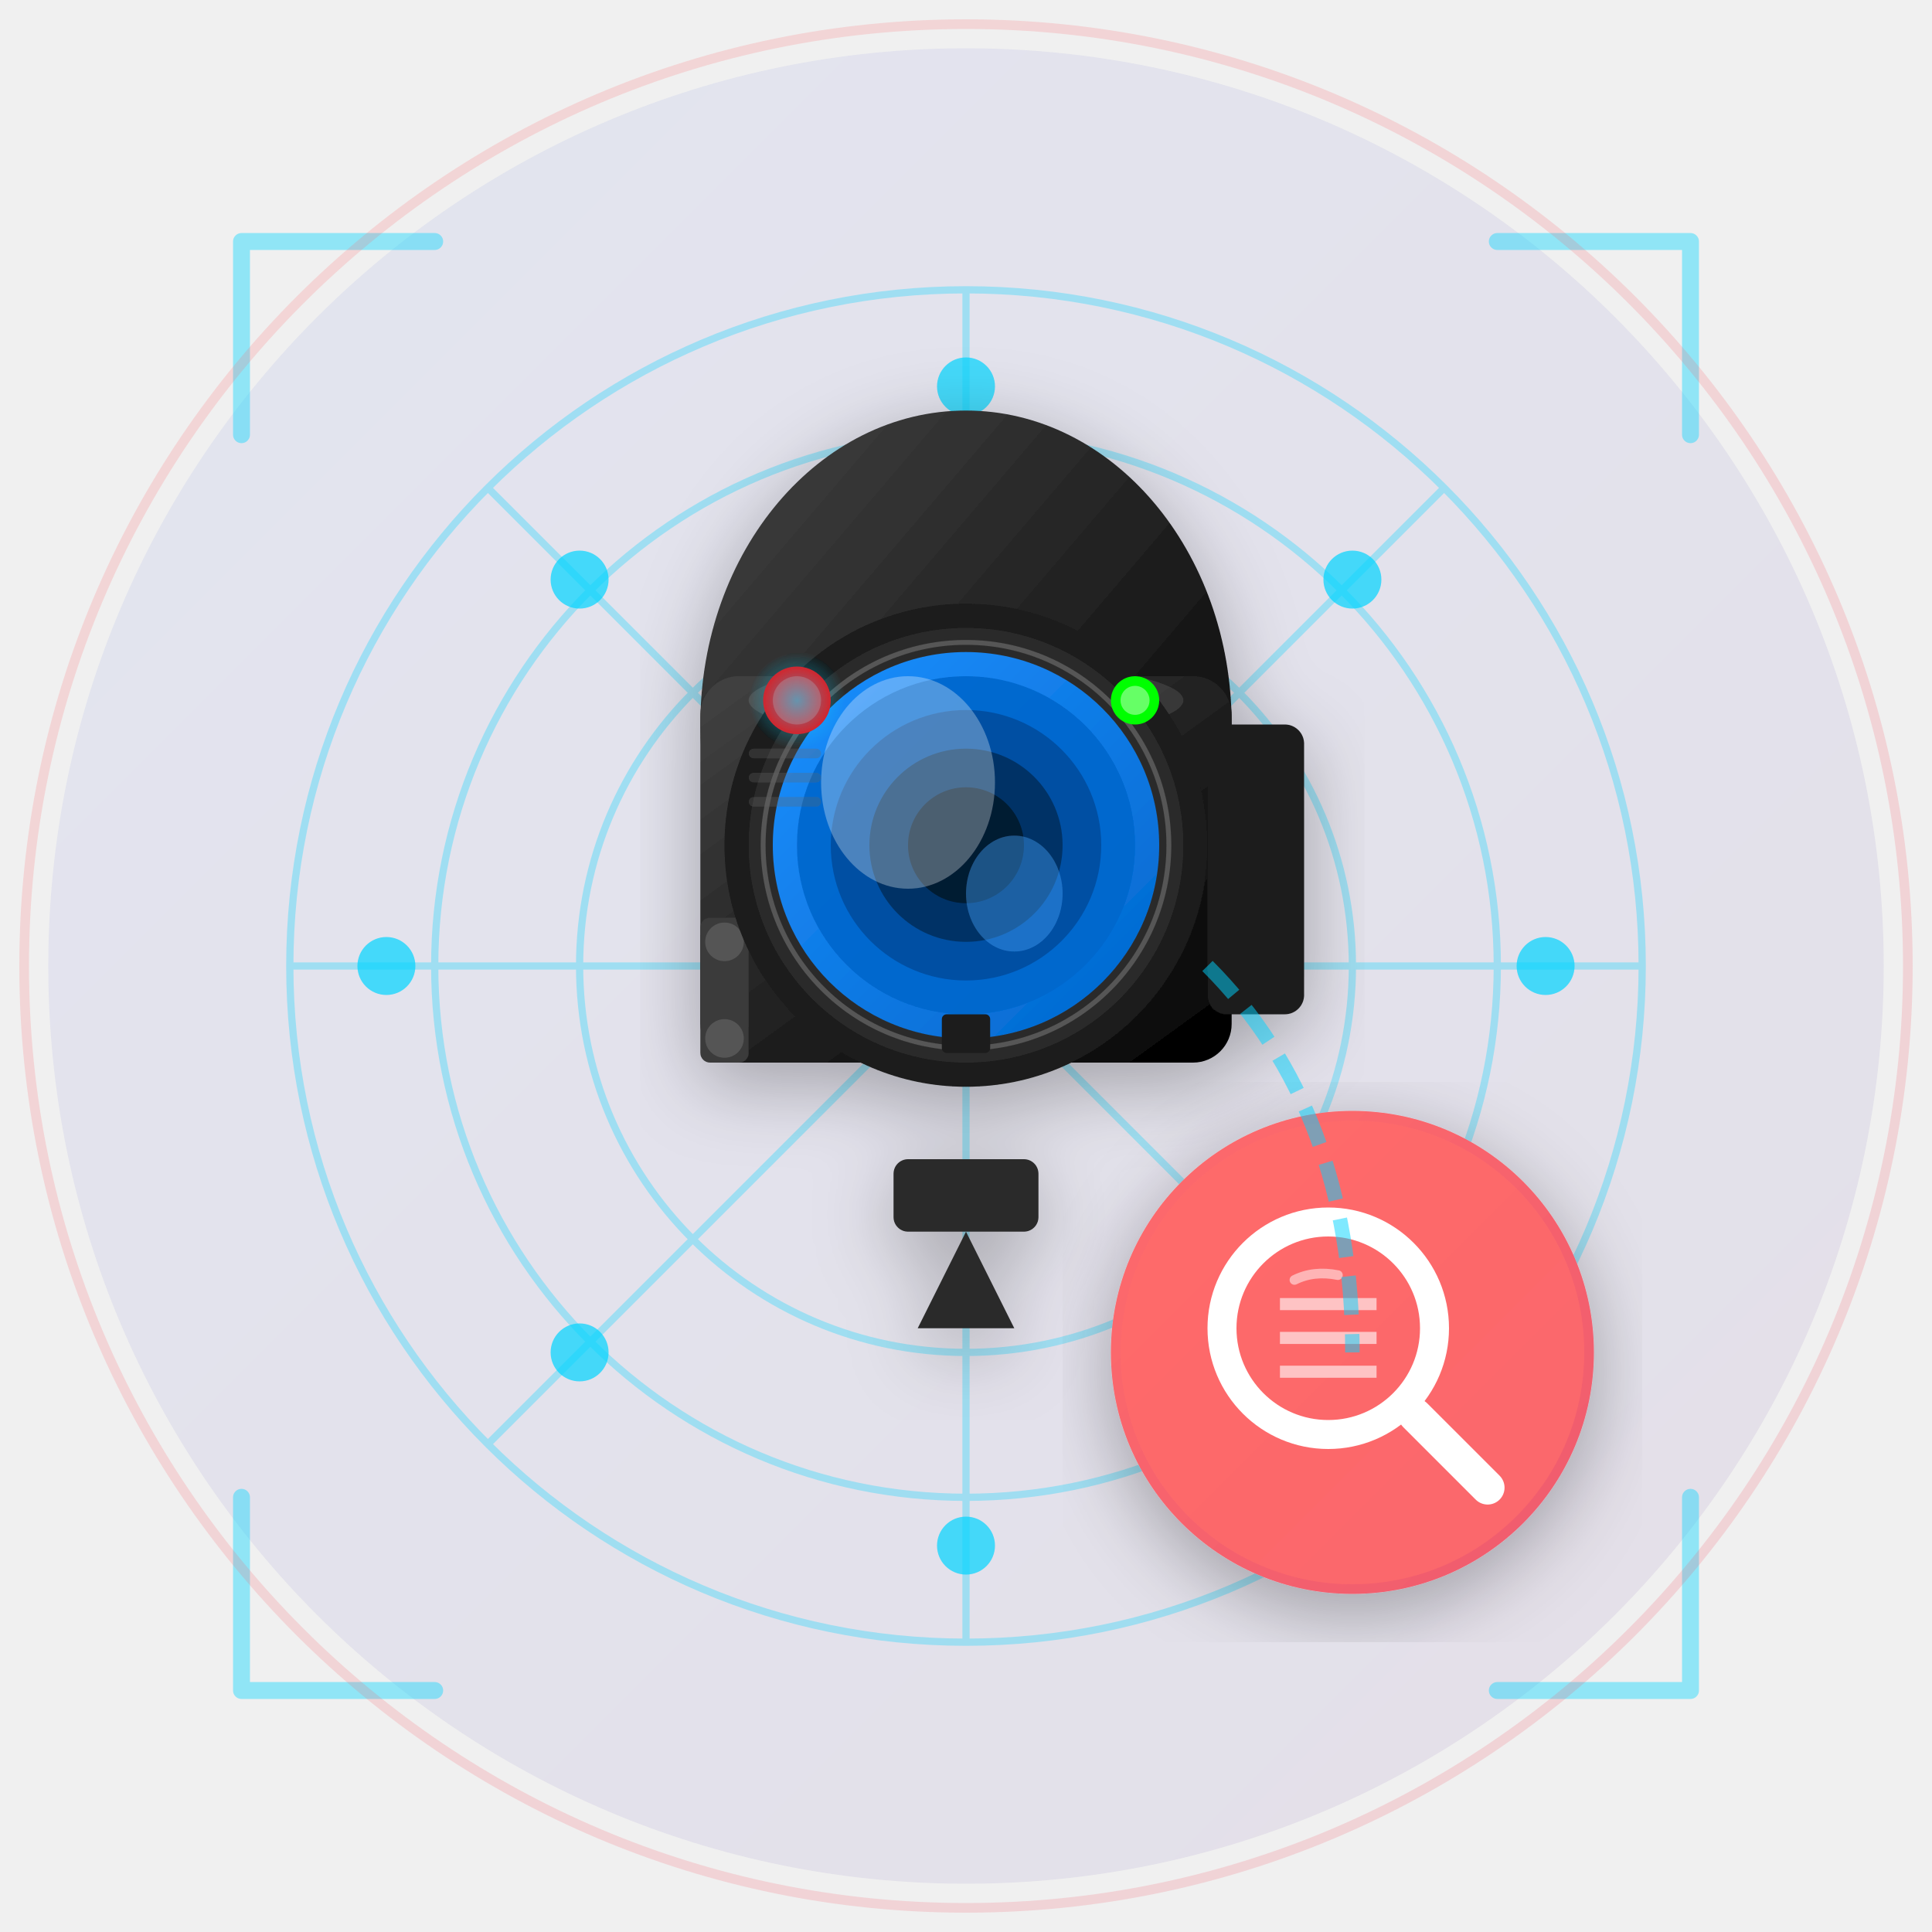
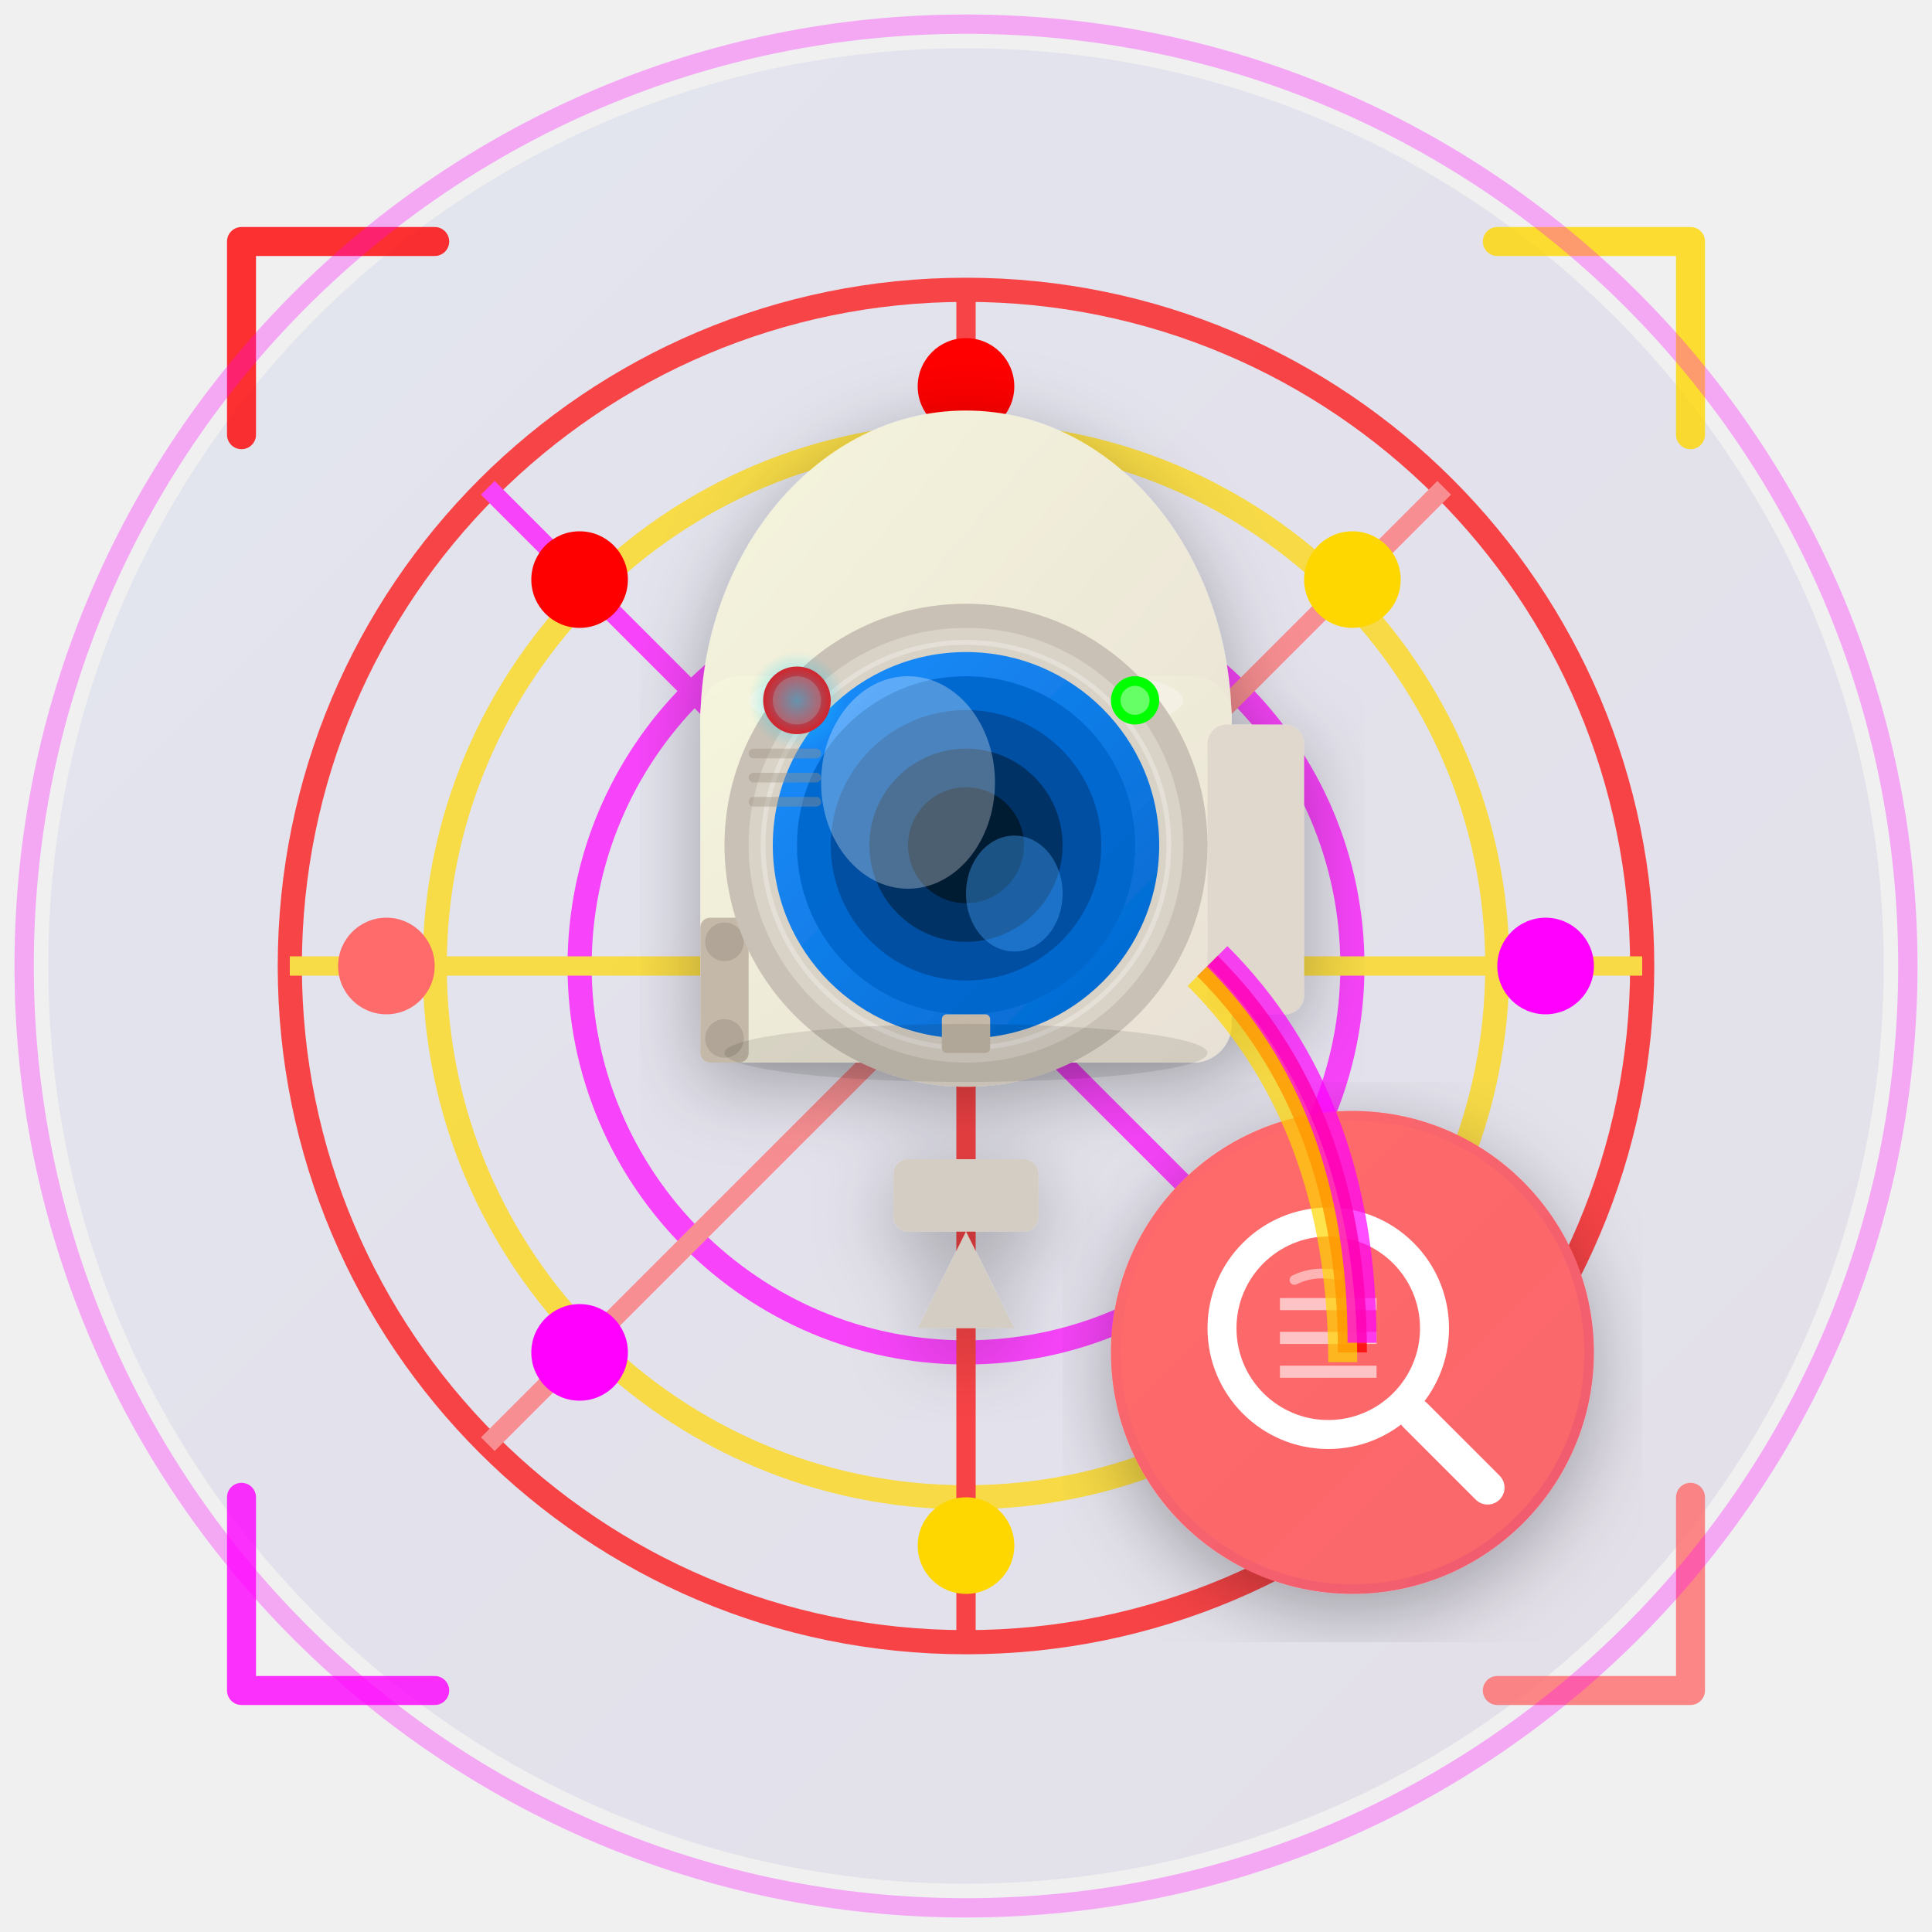
<svg xmlns="http://www.w3.org/2000/svg" viewBox="0 0 400 400" width="400" height="400">
  <defs>
    <linearGradient id="bgGrad" x1="0%" y1="0%" x2="100%" y2="100%">
      <stop offset="0%" style="stop-color:#667eea;stop-opacity:0.1" />
      <stop offset="100%" style="stop-color:#764ba2;stop-opacity:0.1" />
    </linearGradient>
    <linearGradient id="camGrad" x1="0%" y1="0%" x2="100%" y2="100%">
-       <stop offset="0%" style="stop-color:#434343;stop-opacity:1" />
-       <stop offset="100%" style="stop-color:#000000;stop-opacity:1" />
+       <stop offset="0%" style="stop-color:#f5f5dc;stop-opacity:1" />
+       <stop offset="100%" style="stop-color:#e8e0d5;stop-opacity:1" />
    </linearGradient>
    <linearGradient id="lensGrad" x1="0%" y1="0%" x2="100%" y2="100%">
      <stop offset="0%" style="stop-color:#1e90ff;stop-opacity:1" />
      <stop offset="100%" style="stop-color:#0066cc;stop-opacity:1" />
    </linearGradient>
    <linearGradient id="searchGrad" x1="0%" y1="0%" x2="100%" y2="100%">
      <stop offset="0%" style="stop-color:#ff6b6b;stop-opacity:1" />
      <stop offset="100%" style="stop-color:#ee5a6f;stop-opacity:1" />
    </linearGradient>
    <radialGradient id="glowEffect" cx="50%" cy="50%" r="50%">
      <stop offset="0%" style="stop-color:#00d4ff;stop-opacity:0.6" />
      <stop offset="100%" style="stop-color:#00d4ff;stop-opacity:0" />
    </radialGradient>
    <filter id="shadow">
      <feDropShadow dx="0" dy="4" stdDeviation="8" flood-opacity="0.3" />
    </filter>
    <filter id="innerShadow">
      <feGaussianBlur in="SourceAlpha" stdDeviation="3" />
      <feOffset dx="0" dy="2" result="offsetblur" />
      <feComponentTransfer>
        <feFuncA type="linear" slope="0.5" />
      </feComponentTransfer>
      <feMerge>
        <feMergeNode />
        <feMergeNode in="SourceGraphic" />
      </feMerge>
    </filter>
  </defs>
  <circle cx="200" cy="200" r="190" fill="url(#bgGrad)" />
-   <g opacity="0.3" stroke="#00d4ff" stroke-width="1.5" fill="none">
-     <circle cx="200" cy="200" r="140" />
-     <circle cx="200" cy="200" r="110" />
-     <circle cx="200" cy="200" r="80" />
-     <line x1="200" y1="60" x2="200" y2="340" />
-     <line x1="60" y1="200" x2="340" y2="200" />
-     <line x1="101" y1="101" x2="299" y2="299" />
-     <line x1="299" y1="101" x2="101" y2="299" />
+   <g stroke-width="5" fill="none" opacity="0.7">
+     <circle cx="200" cy="200" r="140" stroke="#ff0000" />
+     <circle cx="200" cy="200" r="110" stroke="#ffd700" />
+     <circle cx="200" cy="200" r="80" stroke="#ff00ff" />
+     <line x1="200" y1="60" x2="200" y2="340" stroke="#ff0000" stroke-width="4" />
+     <line x1="60" y1="200" x2="340" y2="200" stroke="#ffd700" stroke-width="4" />
+     <line x1="101" y1="101" x2="299" y2="299" stroke="#ff00ff" stroke-width="4" />
+     <line x1="299" y1="101" x2="101" y2="299" stroke="#ff6b6b" stroke-width="4" />
  </g>
-   <g opacity="0.7">
-     <circle cx="200" cy="80" r="6" fill="#00d4ff" />
-     <circle cx="280" cy="120" r="6" fill="#00d4ff" />
-     <circle cx="320" cy="200" r="6" fill="#00d4ff" />
-     <circle cx="280" cy="280" r="6" fill="#00d4ff" />
-     <circle cx="200" cy="320" r="6" fill="#00d4ff" />
-     <circle cx="120" cy="280" r="6" fill="#00d4ff" />
-     <circle cx="80" cy="200" r="6" fill="#00d4ff" />
-     <circle cx="120" cy="120" r="6" fill="#00d4ff" />
+   <g>
+     <circle cx="200" cy="80" r="10" fill="#ff0000" />
+     <circle cx="280" cy="120" r="10" fill="#ffd700" />
+     <circle cx="320" cy="200" r="10" fill="#ff00ff" />
+     <circle cx="280" cy="280" r="10" fill="#ff0000" />
+     <circle cx="200" cy="320" r="10" fill="#ffd700" />
+     <circle cx="120" cy="280" r="10" fill="#ff00ff" />
+     <circle cx="80" cy="200" r="10" fill="#ff6b6b" />
+     <circle cx="120" cy="120" r="10" fill="#ff0000" />
  </g>
  <g filter="url(#shadow)">
-     <rect x="185" y="240" width="30" height="15" rx="3" fill="#2c2c2c" />
-     <path d="M 200 255 L 190 275 L 210 275 Z" fill="#2c2c2c" />
+     <rect x="185" y="240" width="30" height="15" rx="3" fill="#d4cdc3" />
+     <path d="M 200 255 L 190 275 L 210 275 Z" fill="#d4cdc3" />
    <ellipse cx="200" cy="150" rx="55" ry="65" fill="url(#camGrad)" />
    <rect x="145" y="140" width="110" height="80" rx="8" fill="url(#camGrad)" />
-     <ellipse cx="200" cy="145" rx="45" ry="8" fill="#ffffff" opacity="0.1" />
-     <rect x="250" y="150" width="20" height="60" rx="4" fill="#1a1a1a" />
-     <rect x="145" y="190" width="10" height="30" rx="2" fill="#3a3a3a" />
-     <circle cx="150" cy="195" r="4" fill="#555555" />
-     <circle cx="150" cy="215" r="4" fill="#555555" />
-     <circle cx="200" cy="175" r="50" fill="#1a1a1a" />
-     <circle cx="200" cy="175" r="45" fill="#2c2c2c" />
+     <ellipse cx="200" cy="145" rx="45" ry="8" fill="#ffffff" opacity="0.3" />
+     <rect x="250" y="150" width="20" height="60" rx="4" fill="#e0d8cc" />
+     <rect x="145" y="190" width="10" height="30" rx="2" fill="#c4b9a8" />
+     <circle cx="150" cy="195" r="4" fill="#b0a596" />
+     <circle cx="150" cy="215" r="4" fill="#b0a596" />
+     <circle cx="200" cy="175" r="50" fill="#c9c1b5" />
+     <circle cx="200" cy="175" r="45" fill="#d9d2c6" />
    <circle cx="200" cy="175" r="40" fill="url(#lensGrad)" />
    <circle cx="200" cy="175" r="35" fill="#0066cc" opacity="0.9" />
    <circle cx="200" cy="175" r="28" fill="#004999" opacity="0.8" />
    <circle cx="200" cy="175" r="20" fill="#003366" />
    <circle cx="200" cy="175" r="12" fill="#001a33" />
    <ellipse cx="188" cy="162" rx="18" ry="22" fill="#ffffff" opacity="0.3" />
    <ellipse cx="210" cy="185" rx="10" ry="12" fill="#4da6ff" opacity="0.4" />
-     <circle cx="200" cy="175" r="42" fill="none" stroke="#ffffff" stroke-width="1" opacity="0.2" />
+     <circle cx="200" cy="175" r="42" fill="none" stroke="#ffffff" stroke-width="1" opacity="0.3" />
    <circle cx="165" cy="145" r="7" fill="#ff0000" />
    <circle cx="165" cy="145" r="5" fill="#ff3333" />
    <circle cx="165" cy="145" r="10" fill="url(#glowEffect)" />
    <circle cx="235" cy="145" r="5" fill="#00ff00" />
    <circle cx="235" cy="145" r="3" fill="#66ff66" />
-     <g opacity="0.3">
-       <rect x="155" y="155" width="15" height="2" rx="1" fill="#666666" />
-       <rect x="155" y="160" width="15" height="2" rx="1" fill="#666666" />
-       <rect x="155" y="165" width="15" height="2" rx="1" fill="#666666" />
+     <g opacity="0.4">
+       <rect x="155" y="155" width="15" height="2" rx="1" fill="#9a9183" />
+       <rect x="155" y="160" width="15" height="2" rx="1" fill="#9a9183" />
+       <rect x="155" y="165" width="15" height="2" rx="1" fill="#9a9183" />
    </g>
-     <rect x="195" y="210" width="10" height="8" rx="1" fill="#1a1a1a" />
+     <rect x="195" y="210" width="10" height="8" rx="1" fill="#c4b9a8" />
+     <ellipse cx="200" cy="218" rx="50" ry="6" fill="#000000" opacity="0.1" />
  </g>
  <g transform="translate(280, 280)" filter="url(#shadow)">
    <circle cx="0" cy="0" r="50" fill="url(#searchGrad)" />
    <circle cx="0" cy="0" r="48" fill="#ff6b6b" />
    <circle cx="0" cy="0" r="48" fill="url(#searchGrad)" opacity="0.3" />
    <circle cx="-5" cy="-5" r="22" fill="none" stroke="#ffffff" stroke-width="6" stroke-linecap="round" />
    <line x1="13" y1="13" x2="28" y2="28" stroke="#ffffff" stroke-width="7" stroke-linecap="round" />
    <g opacity="0.6">
      <line x1="-15" y1="-10" x2="5" y2="-10" stroke="#ffffff" stroke-width="2.5" />
      <line x1="-15" y1="-3" x2="5" y2="-3" stroke="#ffffff" stroke-width="2.5" />
      <line x1="-15" y1="4" x2="5" y2="4" stroke="#ffffff" stroke-width="2.5" />
    </g>
    <path d="M -12 -15 Q -8 -17 -3 -16" stroke="#ffffff" stroke-width="2" opacity="0.5" fill="none" stroke-linecap="round" />
  </g>
-   <path d="M 250 200 Q 280 230 280 280" stroke="#00d4ff" stroke-width="3" fill="none" stroke-dasharray="8,4" opacity="0.5" />
-   <g stroke="#00d4ff" stroke-width="3.5" fill="none" opacity="0.4" stroke-linecap="round">
-     <path d="M 50 50 L 50 90 M 50 50 L 90 50" />
-     <path d="M 350 50 L 350 90 M 350 50 L 310 50" />
-     <path d="M 50 350 L 50 310 M 50 350 L 90 350" />
-     <path d="M 350 350 L 350 310 M 350 350 L 310 350" />
+   <path d="M 250 200 Q 280 230 280 280" stroke="#ff0000" stroke-width="6" fill="none" opacity="0.8" />
+   <path d="M 248 202 Q 278 232 278 282" stroke="#ffd700" stroke-width="6" fill="none" opacity="0.7" />
+   <path d="M 252 198 Q 282 228 282 278" stroke="#ff00ff" stroke-width="6" fill="none" opacity="0.7" />
+   <g stroke-width="6" fill="none" stroke-linecap="round">
+     <path d="M 50 50 L 50 90 M 50 50 L 90 50" stroke="#ff0000" opacity="0.8" />
+     <path d="M 350 50 L 350 90 M 350 50 L 310 50" stroke="#ffd700" opacity="0.8" />
+     <path d="M 50 350 L 50 310 M 50 350 L 90 350" stroke="#ff00ff" opacity="0.8" />
+     <path d="M 350 350 L 350 310 M 350 350 L 310 350" stroke="#ff6b6b" opacity="0.8" />
  </g>
-   <circle cx="200" cy="200" r="195" fill="none" stroke="url(#searchGrad)" stroke-width="2" opacity="0.2" />
+   <circle cx="200" cy="200" r="195" fill="none" stroke="#ff00ff" stroke-width="4" opacity="0.3" />
</svg>
